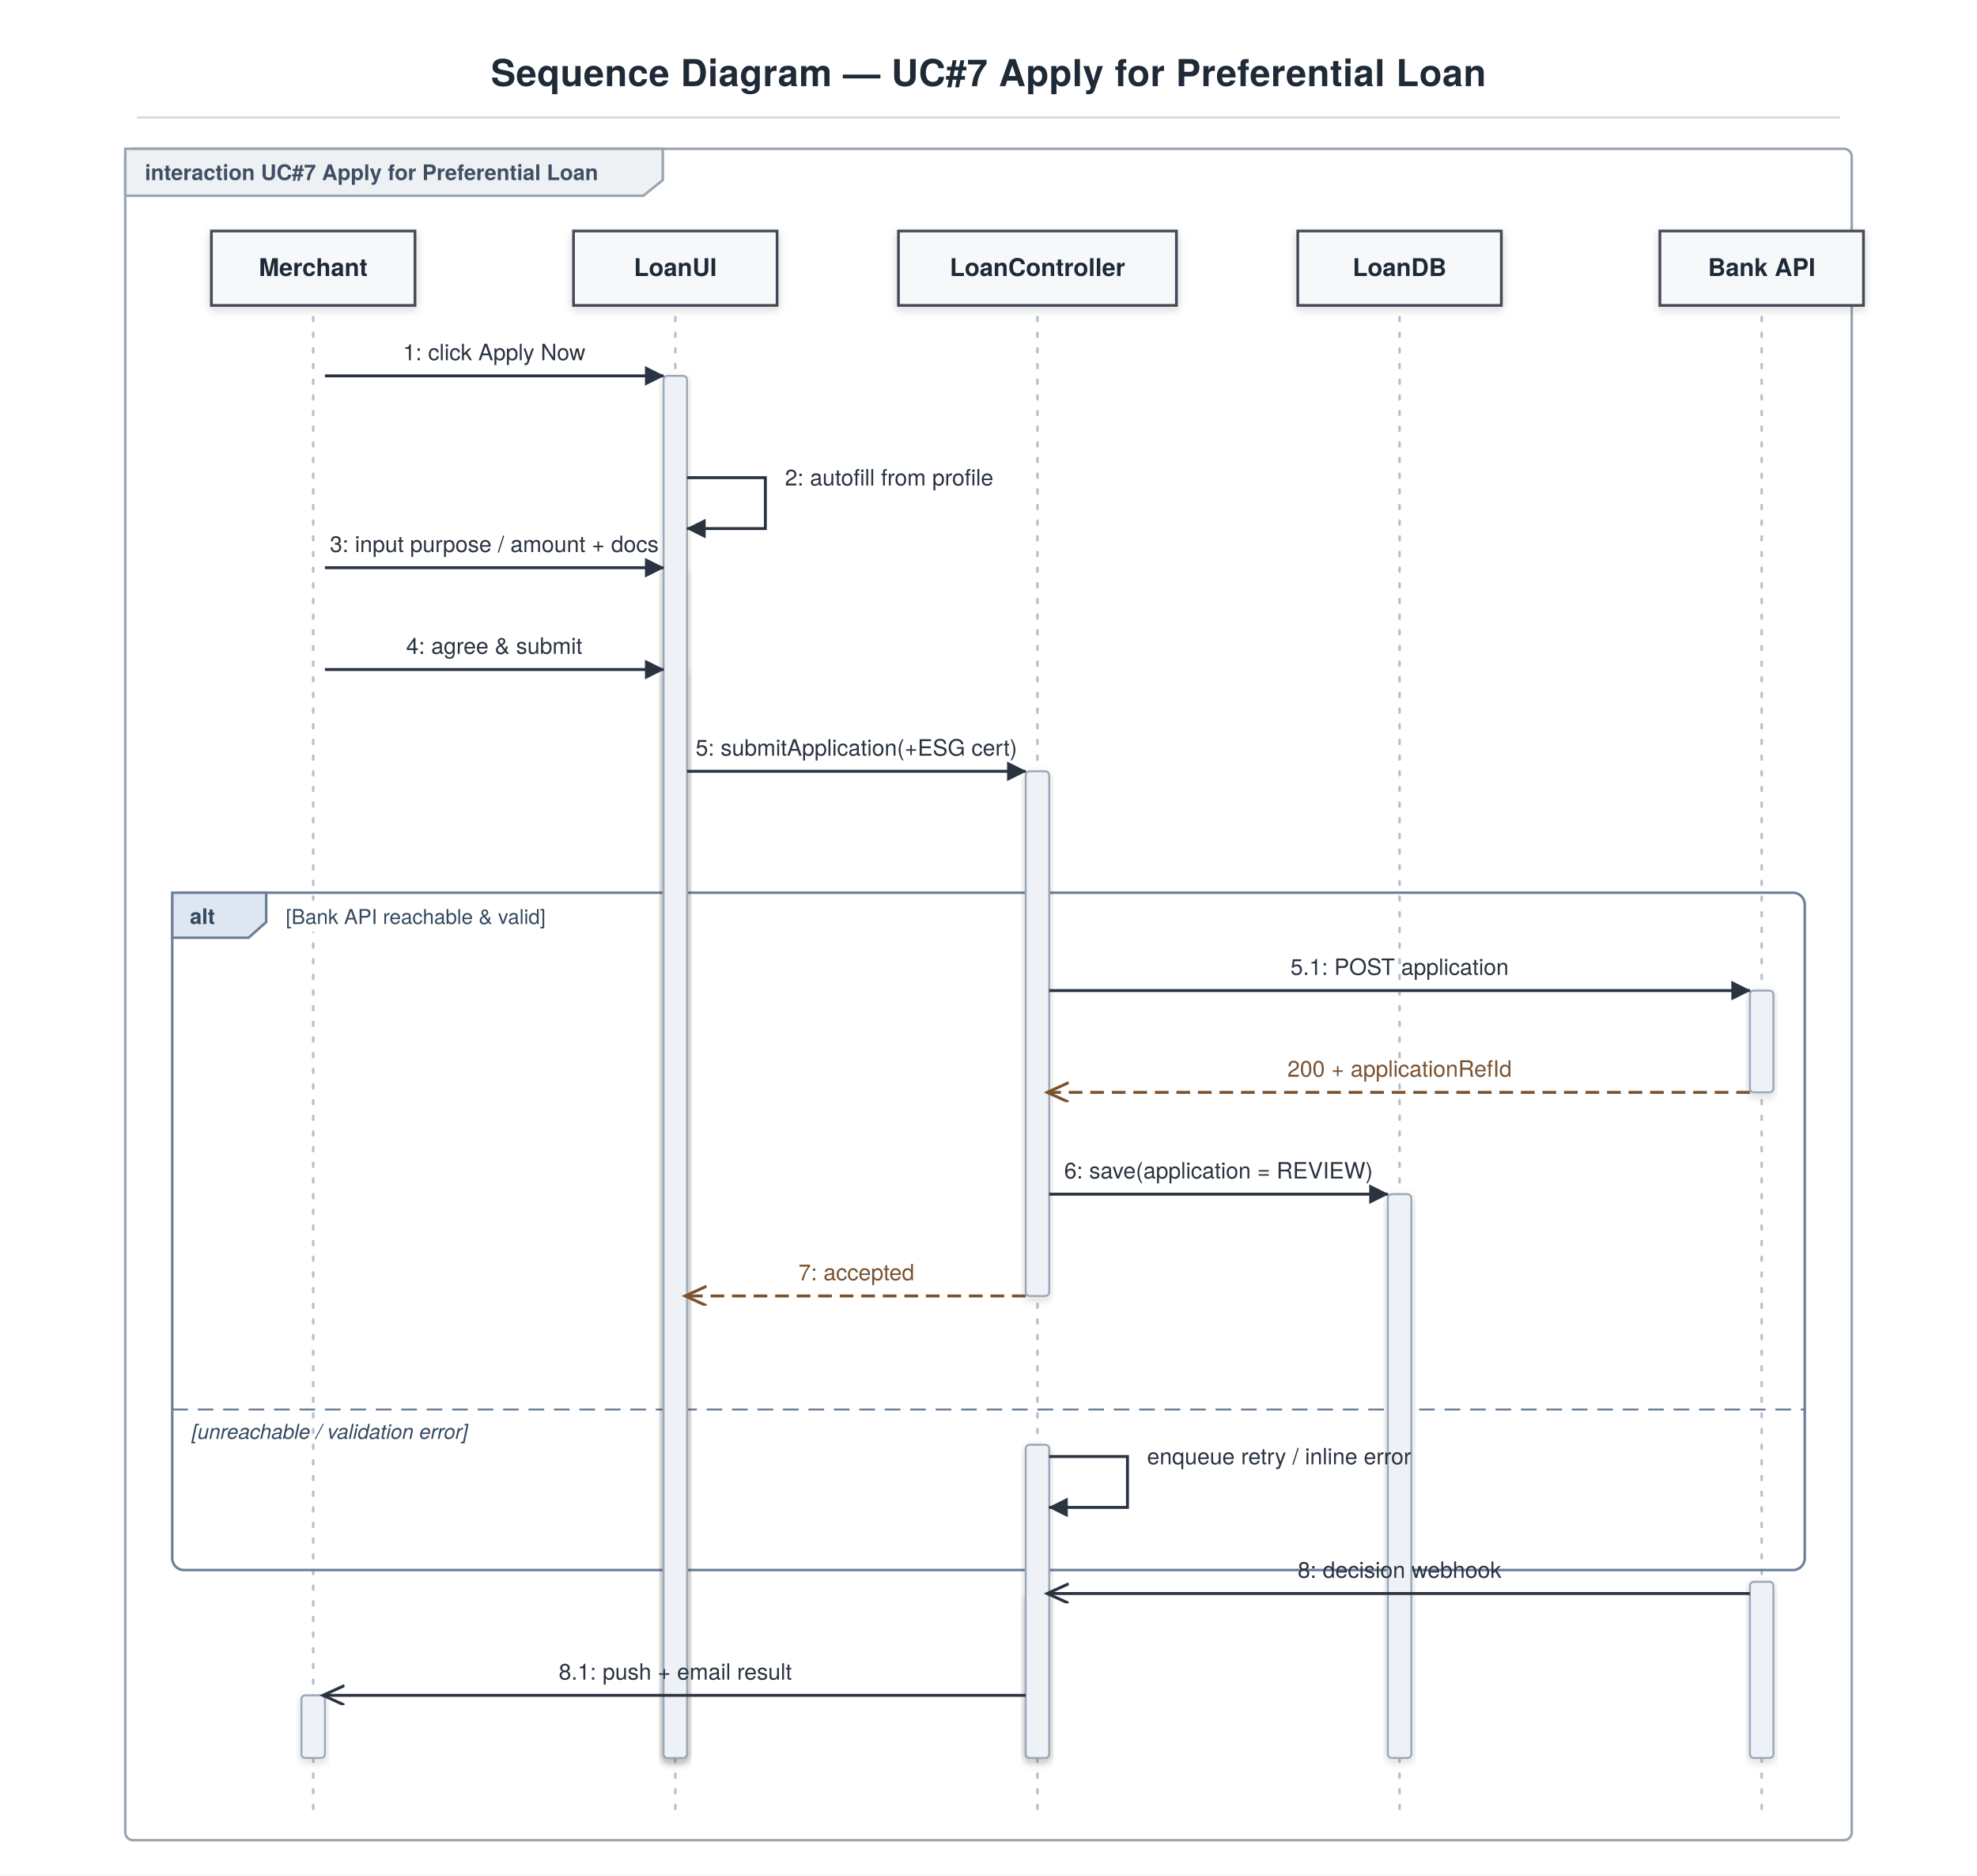
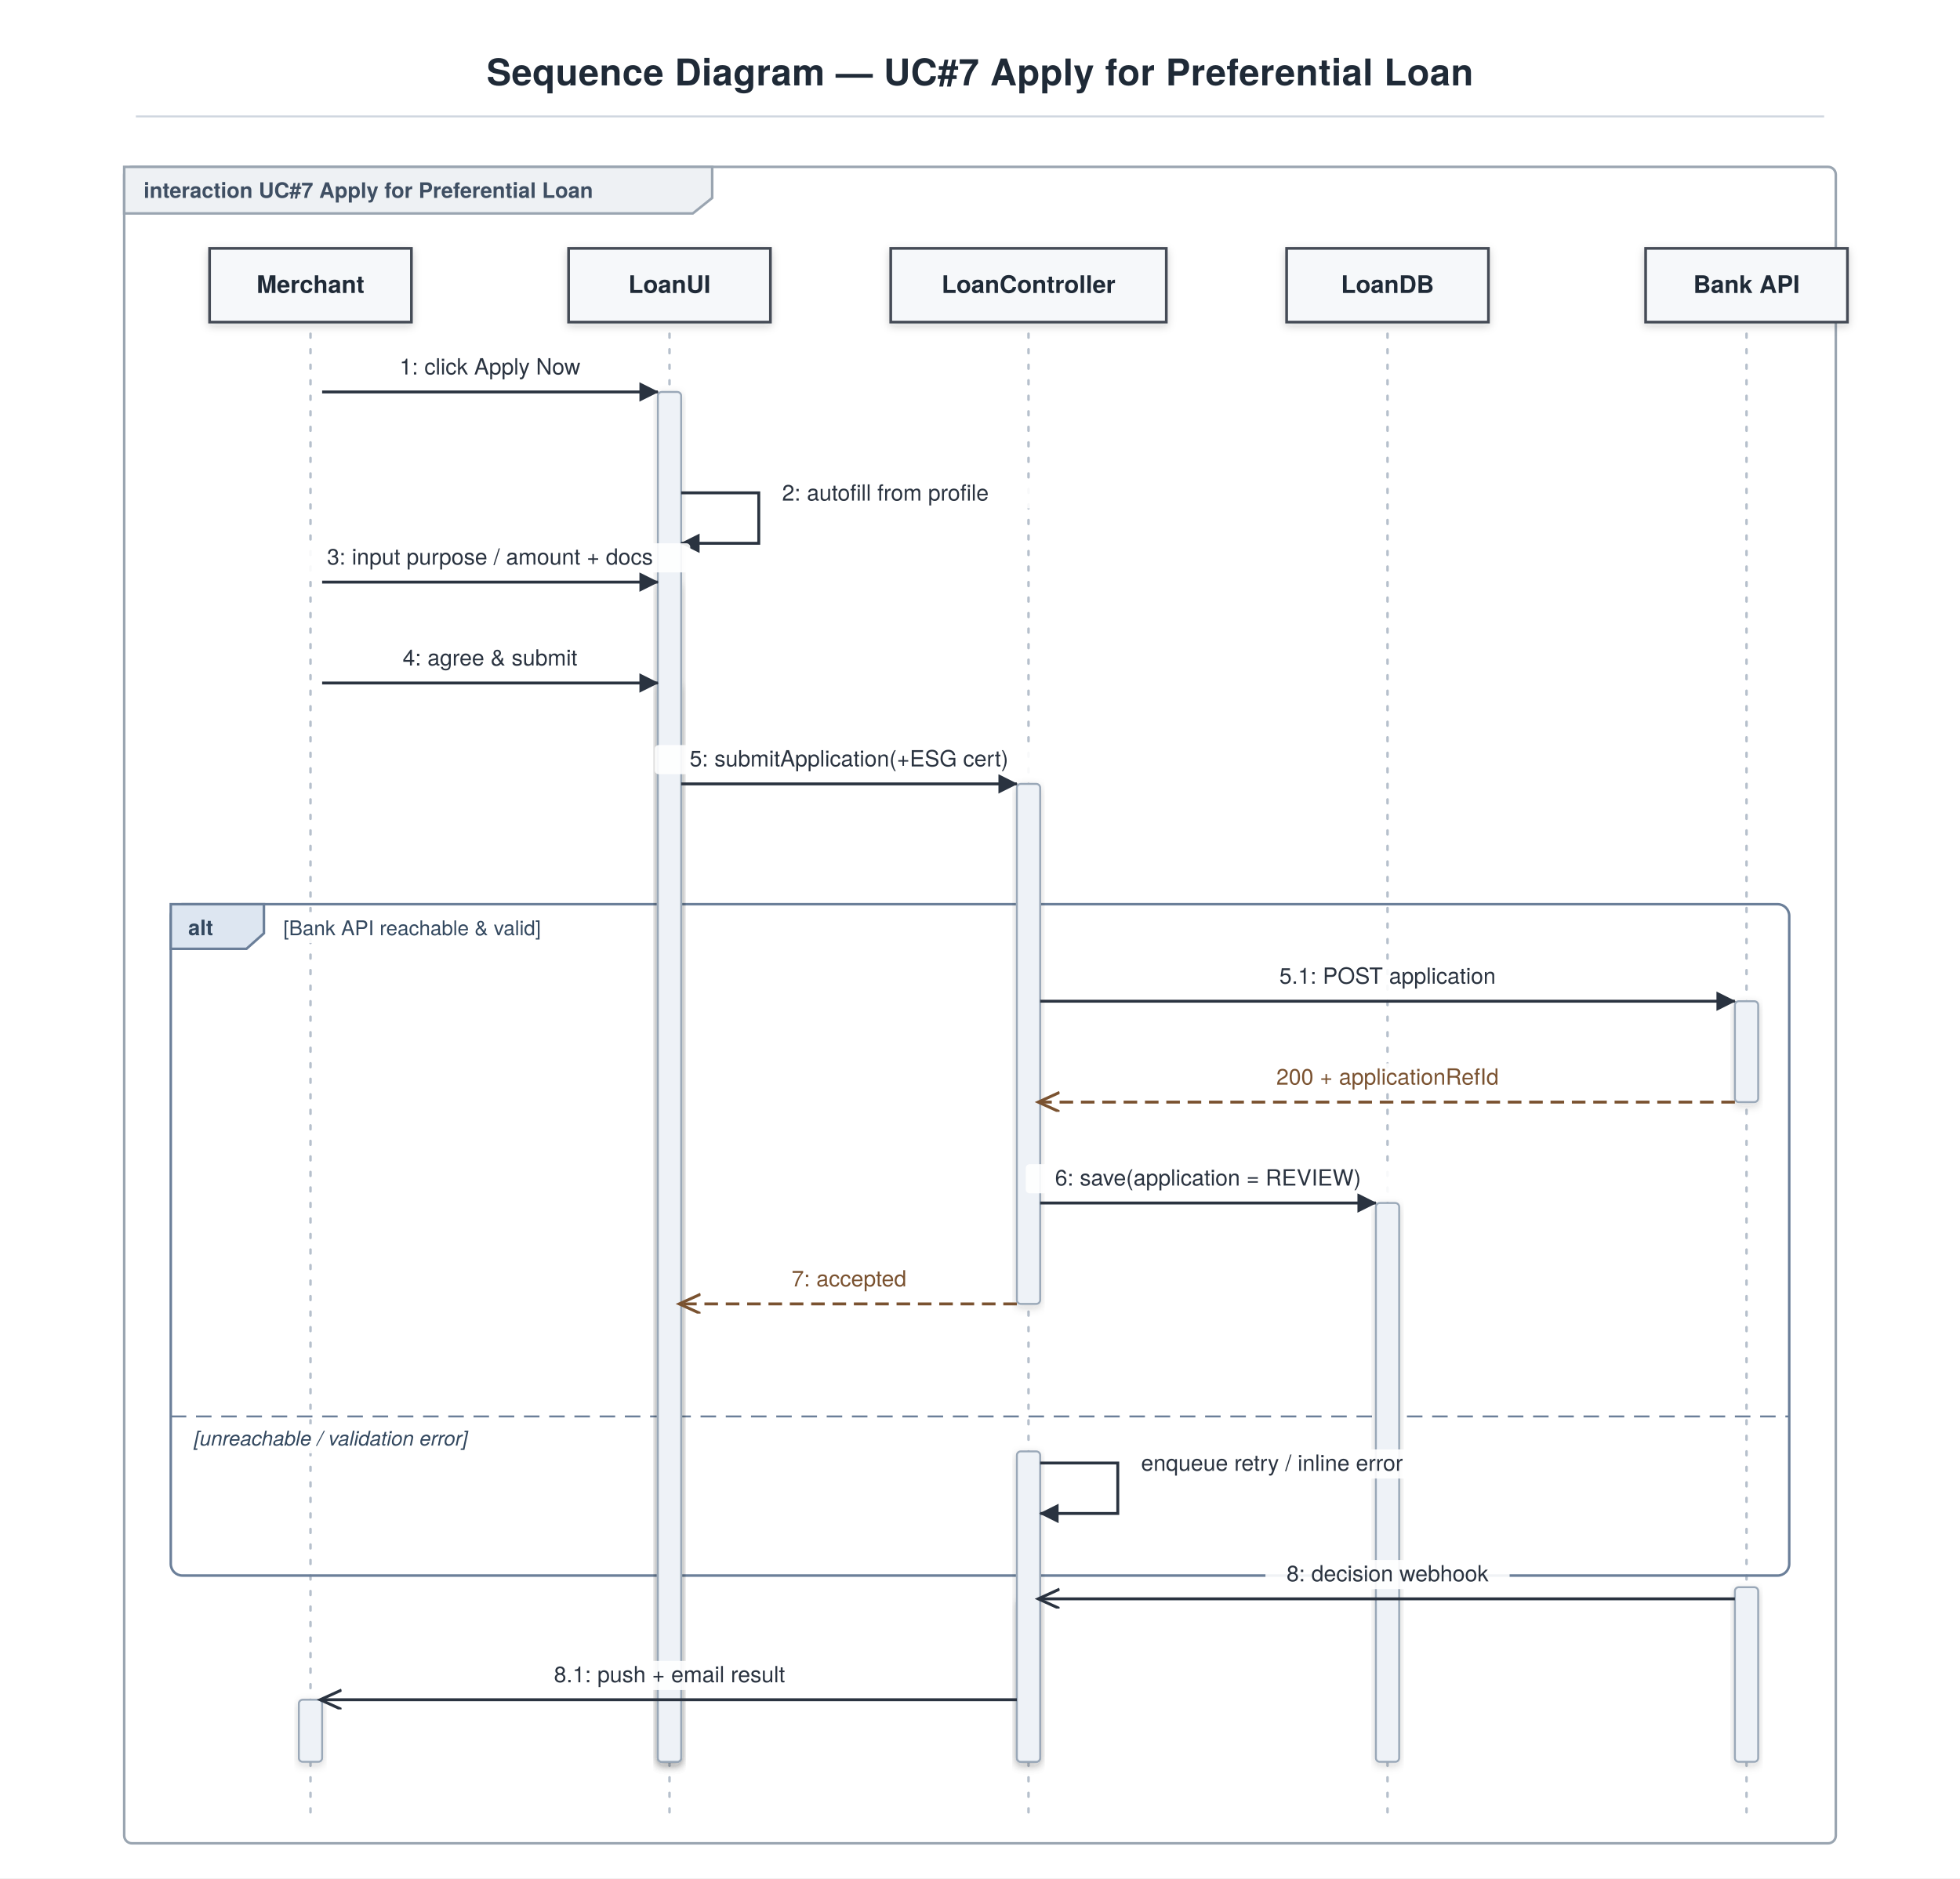
- <svg xmlns="http://www.w3.org/2000/svg" viewBox="0 0 1010 958" font-family="'Helvetica Neue','Segoe UI','Malgun Gothic',sans-serif">
+ <svg xmlns="http://www.w3.org/2000/svg" viewBox="0 0 1010 968" font-family="'Helvetica Neue','Segoe UI','Malgun Gothic',sans-serif">
  <defs>
    <marker id="mk_sync" markerWidth="12" markerHeight="12" refX="9.5" refY="5" orient="auto" markerUnits="userSpaceOnUse">
      <path d="M0,0 L10,5 L0,10 Z" fill="#2a3340" />
    </marker>
    <marker id="mk_open" markerWidth="14" markerHeight="12" refX="10" refY="5" orient="auto" markerUnits="userSpaceOnUse">
      <path d="M0,0 L11,5 L0,10" fill="none" stroke="#2a3340" stroke-width="1.5" />
    </marker>
    <marker id="mk_ret" markerWidth="14" markerHeight="12" refX="10" refY="5" orient="auto" markerUnits="userSpaceOnUse">
      <path d="M0,0 L11,5 L0,10" fill="none" stroke="#7a5230" stroke-width="1.5" />
    </marker>
    <filter id="ds" x="-20%" y="-20%" width="140%" height="140%">
      <feDropShadow dx="0" dy="1.5" stdDeviation="2.2" flood-color="#1f2a37" flood-opacity="0.18" />
    </filter>
  </defs>
-   <rect width="1010" height="958" fill="#ffffff" />
+   <rect width="1010" height="968" fill="#ffffff" />
  <text x="505.0" y="44" text-anchor="middle" font-size="19" font-weight="700" fill="#1f2a37" letter-spacing="0.2">Sequence Diagram — UC#7  Apply for Preferential Loan</text>
  <line x1="70" y1="60" x2="940" y2="60" stroke="#cfd6df" stroke-width="1" />
-   <rect x="64" y="76" width="882" height="864" rx="4" fill="none" stroke="#9aa5b1" stroke-width="1.3" />
-   <path d="M64,76 h274.6 l0,16 l-10,8 h-264.6 z" fill="#eef1f4" stroke="#9aa5b1" stroke-width="1.3" />
-   <text x="74" y="92" font-size="11" font-weight="700" fill="#3f4f63">interaction UC#7  Apply for Preferential Loan</text>
-   <line x1="160" y1="162" x2="160" y2="928" stroke="#b6c0cc" stroke-width="1.3" stroke-dasharray="2 6" stroke-linecap="round" />
-   <line x1="345" y1="162" x2="345" y2="928" stroke="#b6c0cc" stroke-width="1.3" stroke-dasharray="2 6" stroke-linecap="round" />
-   <line x1="530" y1="162" x2="530" y2="928" stroke="#b6c0cc" stroke-width="1.3" stroke-dasharray="2 6" stroke-linecap="round" />
-   <line x1="715" y1="162" x2="715" y2="928" stroke="#b6c0cc" stroke-width="1.3" stroke-dasharray="2 6" stroke-linecap="round" />
-   <line x1="900" y1="162" x2="900" y2="928" stroke="#b6c0cc" stroke-width="1.3" stroke-dasharray="2 6" stroke-linecap="round" />
-   <rect x="88" y="456" width="834" height="346" rx="6" fill="#ffffff" fill-opacity="0.0" stroke="#6b7f99" stroke-width="1.3" />
-   <path d="M88,456 h48 l0,15 l-9,8 h-39 z" fill="#dde6f1" stroke="#6b7f99" stroke-width="1.3" />
-   <text x="97" y="472" font-size="11" font-weight="700" fill="#33485f">alt</text>
-   <rect x="142" y="460" width="165.6" height="16" fill="#ffffff" opacity="0.92" />
-   <text x="146" y="472" font-size="10.5" fill="#33485f">[Bank API reachable &amp; valid]</text>
-   <line x1="88" y1="720" x2="922" y2="720" stroke="#6b7f99" stroke-width="1" stroke-dasharray="8 5" />
-   <text x="98" y="735" font-size="10.5" font-style="italic" fill="#33485f">[unreachable / validation error]</text>
-   <rect x="894" y="506" width="12" height="52" rx="2" fill="#eef2f7" stroke="#9aa8b8" stroke-width="1" filter="url(#ds)" />
-   <rect x="524" y="394" width="12" height="268" rx="2" fill="#eef2f7" stroke="#9aa8b8" stroke-width="1" filter="url(#ds)" />
-   <rect x="154" y="866" width="12" height="32" rx="2" fill="#eef2f7" stroke="#9aa8b8" stroke-width="1" filter="url(#ds)" />
-   <rect x="339" y="342" width="12" height="556" rx="2" fill="#eef2f7" stroke="#9aa8b8" stroke-width="1" filter="url(#ds)" />
-   <rect x="339" y="290" width="12" height="608" rx="2" fill="#eef2f7" stroke="#9aa8b8" stroke-width="1" filter="url(#ds)" />
-   <rect x="339" y="192" width="12" height="706" rx="2" fill="#eef2f7" stroke="#9aa8b8" stroke-width="1" filter="url(#ds)" />
-   <rect x="524" y="814" width="12" height="84" rx="2" fill="#eef2f7" stroke="#9aa8b8" stroke-width="1" filter="url(#ds)" />
-   <rect x="524" y="738" width="12" height="160" rx="2" fill="#eef2f7" stroke="#9aa8b8" stroke-width="1" filter="url(#ds)" />
-   <rect x="709" y="610" width="12" height="288" rx="2" fill="#eef2f7" stroke="#9aa8b8" stroke-width="1" filter="url(#ds)" />
-   <rect x="894" y="808" width="12" height="90" rx="2" fill="#eef2f7" stroke="#9aa8b8" stroke-width="1" filter="url(#ds)" />
-   <rect x="108.0" y="118" width="104" height="38" fill="#f6f8fa" stroke="#444c56" stroke-width="1.4" filter="url(#ds)" />
-   <text x="160" y="141.0" text-anchor="middle" font-size="12.5" font-weight="700" fill="#1f2a37">Merchant</text>
-   <rect x="293.0" y="118" width="104" height="38" fill="#f6f8fa" stroke="#444c56" stroke-width="1.4" filter="url(#ds)" />
-   <text x="345" y="141.0" text-anchor="middle" font-size="12.5" font-weight="700" fill="#1f2a37">LoanUI</text>
-   <rect x="459.0" y="118" width="142" height="38" fill="#f6f8fa" stroke="#444c56" stroke-width="1.4" filter="url(#ds)" />
-   <text x="530" y="141.0" text-anchor="middle" font-size="12.5" font-weight="700" fill="#1f2a37">LoanController</text>
-   <rect x="663.0" y="118" width="104" height="38" fill="#f6f8fa" stroke="#444c56" stroke-width="1.4" filter="url(#ds)" />
-   <text x="715" y="141.0" text-anchor="middle" font-size="12.5" font-weight="700" fill="#1f2a37">LoanDB</text>
-   <rect x="848.0" y="118" width="104" height="38" fill="#f6f8fa" stroke="#444c56" stroke-width="1.4" filter="url(#ds)" />
-   <text x="900" y="141.0" text-anchor="middle" font-size="12.5" font-weight="700" fill="#1f2a37">Bank API</text>
-   <line x1="166" y1="192" x2="339" y2="192" stroke="#2a3340" stroke-width="1.5" marker-end="url(#mk_sync)" />
-   <text x="252.5" y="184" text-anchor="middle" font-size="11.5" fill="#2a3340">1: click Apply Now</text>
-   <path d="M351,244 h40 v26 h-40" fill="none" stroke="#2a3340" stroke-width="1.5" marker-end="url(#mk_sync)" />
-   <text x="401" y="248" font-size="11.5" fill="#2a3340">2: autofill from profile</text>
-   <line x1="166" y1="290" x2="339" y2="290" stroke="#2a3340" stroke-width="1.5" marker-end="url(#mk_sync)" />
-   <text x="252.5" y="282" text-anchor="middle" font-size="11.5" fill="#2a3340">3: input purpose / amount + docs</text>
-   <line x1="166" y1="342" x2="339" y2="342" stroke="#2a3340" stroke-width="1.5" marker-end="url(#mk_sync)" />
-   <text x="252.5" y="334" text-anchor="middle" font-size="11.5" fill="#2a3340">4: agree &amp; submit</text>
-   <line x1="351" y1="394" x2="524" y2="394" stroke="#2a3340" stroke-width="1.5" marker-end="url(#mk_sync)" />
-   <text x="437.5" y="386" text-anchor="middle" font-size="11.5" fill="#2a3340">5: submitApplication(+ESG cert)</text>
-   <line x1="536" y1="506" x2="894" y2="506" stroke="#2a3340" stroke-width="1.5" marker-end="url(#mk_sync)" />
-   <text x="715.0" y="498" text-anchor="middle" font-size="11.5" fill="#2a3340">5.1: POST application</text>
-   <line x1="894" y1="558" x2="536" y2="558" stroke="#7a5230" stroke-width="1.5" stroke-dasharray="7 4" marker-end="url(#mk_ret)" />
-   <text x="715.0" y="550" text-anchor="middle" font-size="11.5" fill="#7a5230">200 + applicationRefId</text>
-   <line x1="536" y1="610" x2="709" y2="610" stroke="#2a3340" stroke-width="1.5" marker-end="url(#mk_sync)" />
-   <text x="622.5" y="602" text-anchor="middle" font-size="11.5" fill="#2a3340">6: save(application = REVIEW)</text>
-   <line x1="524" y1="662" x2="351" y2="662" stroke="#7a5230" stroke-width="1.5" stroke-dasharray="7 4" marker-end="url(#mk_ret)" />
-   <text x="437.5" y="654" text-anchor="middle" font-size="11.5" fill="#7a5230">7: accepted</text>
-   <path d="M536,744 h40 v26 h-40" fill="none" stroke="#2a3340" stroke-width="1.5" marker-end="url(#mk_sync)" />
-   <text x="586" y="748" font-size="11.5" fill="#2a3340">enqueue retry / inline error</text>
-   <line x1="894" y1="814" x2="536" y2="814" stroke="#2a3340" stroke-width="1.5" marker-end="url(#mk_open)" />
-   <text x="715.0" y="806" text-anchor="middle" font-size="11.5" fill="#2a3340">8: decision webhook</text>
-   <line x1="524" y1="866" x2="166" y2="866" stroke="#2a3340" stroke-width="1.5" marker-end="url(#mk_open)" />
-   <text x="345.0" y="858" text-anchor="middle" font-size="11.5" fill="#2a3340">8.1: push + email result</text>
+   <rect x="64" y="86" width="882" height="864" rx="4" fill="none" stroke="#9aa5b1" stroke-width="1.3" />
+   <path d="M64,86 h303.0 l0,16 l-10,8 h-293.0 z" fill="#eef1f4" stroke="#9aa5b1" stroke-width="1.3" />
+   <text x="74" y="102" font-size="11" font-weight="700" fill="#3f4f63">interaction UC#7  Apply for Preferential Loan</text>
+   <line x1="160" y1="172" x2="160" y2="938" stroke="#b6c0cc" stroke-width="1.3" stroke-dasharray="2 6" stroke-linecap="round" />
+   <line x1="345" y1="172" x2="345" y2="938" stroke="#b6c0cc" stroke-width="1.3" stroke-dasharray="2 6" stroke-linecap="round" />
+   <line x1="530" y1="172" x2="530" y2="938" stroke="#b6c0cc" stroke-width="1.3" stroke-dasharray="2 6" stroke-linecap="round" />
+   <line x1="715" y1="172" x2="715" y2="938" stroke="#b6c0cc" stroke-width="1.3" stroke-dasharray="2 6" stroke-linecap="round" />
+   <line x1="900" y1="172" x2="900" y2="938" stroke="#b6c0cc" stroke-width="1.3" stroke-dasharray="2 6" stroke-linecap="round" />
+   <rect x="88" y="466" width="834" height="346" rx="6" fill="#ffffff" fill-opacity="0.0" stroke="#6b7f99" stroke-width="1.3" />
+   <path d="M88,466 h48 l0,15 l-9,8 h-39 z" fill="#dde6f1" stroke="#6b7f99" stroke-width="1.3" />
+   <text x="97" y="482" font-size="11" font-weight="700" fill="#33485f">alt</text>
+   <rect x="142" y="470" width="165.6" height="16" fill="#ffffff" opacity="0.92" />
+   <text x="146" y="482" font-size="10.5" fill="#33485f">[Bank API reachable &amp; valid]</text>
+   <line x1="88" y1="730" x2="922" y2="730" stroke="#6b7f99" stroke-width="1" stroke-dasharray="8 5" />
+   <rect x="96" y="734" width="192" height="15" fill="#ffffff" opacity="0.92" rx="2" />
+   <text x="100" y="745" font-size="10.5" font-style="italic" fill="#33485f">[unreachable / validation error]</text>
+   <rect x="894" y="516" width="12" height="52" rx="2" fill="#eef2f7" stroke="#9aa8b8" stroke-width="1" filter="url(#ds)" />
+   <rect x="524" y="404" width="12" height="268" rx="2" fill="#eef2f7" stroke="#9aa8b8" stroke-width="1" filter="url(#ds)" />
+   <rect x="154" y="876" width="12" height="32" rx="2" fill="#eef2f7" stroke="#9aa8b8" stroke-width="1" filter="url(#ds)" />
+   <rect x="339" y="352" width="12" height="556" rx="2" fill="#eef2f7" stroke="#9aa8b8" stroke-width="1" filter="url(#ds)" />
+   <rect x="339" y="300" width="12" height="608" rx="2" fill="#eef2f7" stroke="#9aa8b8" stroke-width="1" filter="url(#ds)" />
+   <rect x="339" y="202" width="12" height="706" rx="2" fill="#eef2f7" stroke="#9aa8b8" stroke-width="1" filter="url(#ds)" />
+   <rect x="524" y="824" width="12" height="84" rx="2" fill="#eef2f7" stroke="#9aa8b8" stroke-width="1" filter="url(#ds)" />
+   <rect x="524" y="748" width="12" height="160" rx="2" fill="#eef2f7" stroke="#9aa8b8" stroke-width="1" filter="url(#ds)" />
+   <rect x="709" y="620" width="12" height="288" rx="2" fill="#eef2f7" stroke="#9aa8b8" stroke-width="1" filter="url(#ds)" />
+   <rect x="894" y="818" width="12" height="90" rx="2" fill="#eef2f7" stroke="#9aa8b8" stroke-width="1" filter="url(#ds)" />
+   <rect x="108.0" y="128" width="104" height="38" fill="#f6f8fa" stroke="#444c56" stroke-width="1.4" filter="url(#ds)" />
+   <text x="160" y="151.0" text-anchor="middle" font-size="12.5" font-weight="700" fill="#1f2a37">Merchant</text>
+   <rect x="293.0" y="128" width="104" height="38" fill="#f6f8fa" stroke="#444c56" stroke-width="1.4" filter="url(#ds)" />
+   <text x="345" y="151.0" text-anchor="middle" font-size="12.5" font-weight="700" fill="#1f2a37">LoanUI</text>
+   <rect x="459.0" y="128" width="142" height="38" fill="#f6f8fa" stroke="#444c56" stroke-width="1.4" filter="url(#ds)" />
+   <text x="530" y="151.0" text-anchor="middle" font-size="12.5" font-weight="700" fill="#1f2a37">LoanController</text>
+   <rect x="663.0" y="128" width="104" height="38" fill="#f6f8fa" stroke="#444c56" stroke-width="1.4" filter="url(#ds)" />
+   <text x="715" y="151.0" text-anchor="middle" font-size="12.5" font-weight="700" fill="#1f2a37">LoanDB</text>
+   <rect x="848.0" y="128" width="104" height="38" fill="#f6f8fa" stroke="#444c56" stroke-width="1.4" filter="url(#ds)" />
+   <text x="900" y="151.0" text-anchor="middle" font-size="12.5" font-weight="700" fill="#1f2a37">Bank API</text>
+   <line x1="166" y1="202" x2="339" y2="202" stroke="#2a3340" stroke-width="1.5" marker-end="url(#mk_sync)" />
+   <rect x="192.7" y="182" width="119.6" height="15" fill="#ffffff" opacity="0.9" rx="2" />
+   <text x="252.5" y="193" text-anchor="middle" font-size="11.5" fill="#2a3340">1: click Apply Now</text>
+   <path d="M351,254 h40 v26 h-40" fill="none" stroke="#2a3340" stroke-width="1.5" marker-end="url(#mk_sync)" />
+   <rect x="399" y="247" width="156.8" height="15" fill="#ffffff" opacity="0.9" rx="2" />
+   <text x="403" y="258" font-size="11.5" fill="#2a3340">2: autofill from profile</text>
+   <line x1="166" y1="300" x2="339" y2="300" stroke="#2a3340" stroke-width="1.5" marker-end="url(#mk_sync)" />
+   <rect x="149.3" y="280" width="206.4" height="15" fill="#ffffff" opacity="0.9" rx="2" />
+   <text x="252.5" y="291" text-anchor="middle" font-size="11.5" fill="#2a3340">3: input purpose / amount + docs</text>
+   <line x1="166" y1="352" x2="339" y2="352" stroke="#2a3340" stroke-width="1.5" marker-end="url(#mk_sync)" />
+   <rect x="195.8" y="332" width="113.4" height="15" fill="#ffffff" opacity="0.9" rx="2" />
+   <text x="252.5" y="343" text-anchor="middle" font-size="11.5" fill="#2a3340">4: agree &amp; submit</text>
+   <line x1="351" y1="404" x2="524" y2="404" stroke="#2a3340" stroke-width="1.5" marker-end="url(#mk_sync)" />
+   <rect x="337.4" y="384" width="200.2" height="15" fill="#ffffff" opacity="0.9" rx="2" />
+   <text x="437.5" y="395" text-anchor="middle" font-size="11.5" fill="#2a3340">5: submitApplication(+ESG cert)</text>
+   <line x1="536" y1="516" x2="894" y2="516" stroke="#2a3340" stroke-width="1.5" marker-end="url(#mk_sync)" />
+   <rect x="645.9" y="496" width="138.2" height="15" fill="#ffffff" opacity="0.9" rx="2" />
+   <text x="715.0" y="507" text-anchor="middle" font-size="11.5" fill="#2a3340">5.1: POST application</text>
+   <line x1="894" y1="568" x2="536" y2="568" stroke="#7a5230" stroke-width="1.5" stroke-dasharray="7 4" marker-end="url(#mk_ret)" />
+   <rect x="642.8" y="548" width="144.4" height="15" fill="#ffffff" opacity="0.9" rx="2" />
+   <text x="715.0" y="559" text-anchor="middle" font-size="11.5" fill="#7a5230">200 + applicationRefId</text>
+   <line x1="536" y1="620" x2="709" y2="620" stroke="#2a3340" stroke-width="1.5" marker-end="url(#mk_sync)" />
+   <rect x="528.6" y="600" width="187.8" height="15" fill="#ffffff" opacity="0.9" rx="2" />
+   <text x="622.5" y="611" text-anchor="middle" font-size="11.5" fill="#2a3340">6: save(application = REVIEW)</text>
+   <line x1="524" y1="672" x2="351" y2="672" stroke="#7a5230" stroke-width="1.5" stroke-dasharray="7 4" marker-end="url(#mk_ret)" />
+   <rect x="399.4" y="652" width="76.2" height="15" fill="#ffffff" opacity="0.9" rx="2" />
+   <text x="437.5" y="663" text-anchor="middle" font-size="11.5" fill="#7a5230">7: accepted</text>
+   <path d="M536,754 h40 v26 h-40" fill="none" stroke="#2a3340" stroke-width="1.5" marker-end="url(#mk_sync)" />
+   <rect x="584" y="747" width="181.6" height="15" fill="#ffffff" opacity="0.9" rx="2" />
+   <text x="588" y="758" font-size="11.5" fill="#2a3340">enqueue retry / inline error</text>
+   <line x1="894" y1="824" x2="536" y2="824" stroke="#2a3340" stroke-width="1.5" marker-end="url(#mk_open)" />
+   <rect x="652.1" y="804" width="125.8" height="15" fill="#ffffff" opacity="0.9" rx="2" />
+   <text x="715.0" y="815" text-anchor="middle" font-size="11.5" fill="#2a3340">8: decision webhook</text>
+   <line x1="524" y1="876" x2="166" y2="876" stroke="#2a3340" stroke-width="1.5" marker-end="url(#mk_open)" />
+   <rect x="266.6" y="856" width="156.8" height="15" fill="#ffffff" opacity="0.9" rx="2" />
+   <text x="345.0" y="867" text-anchor="middle" font-size="11.5" fill="#2a3340">8.1: push + email result</text>
</svg>
